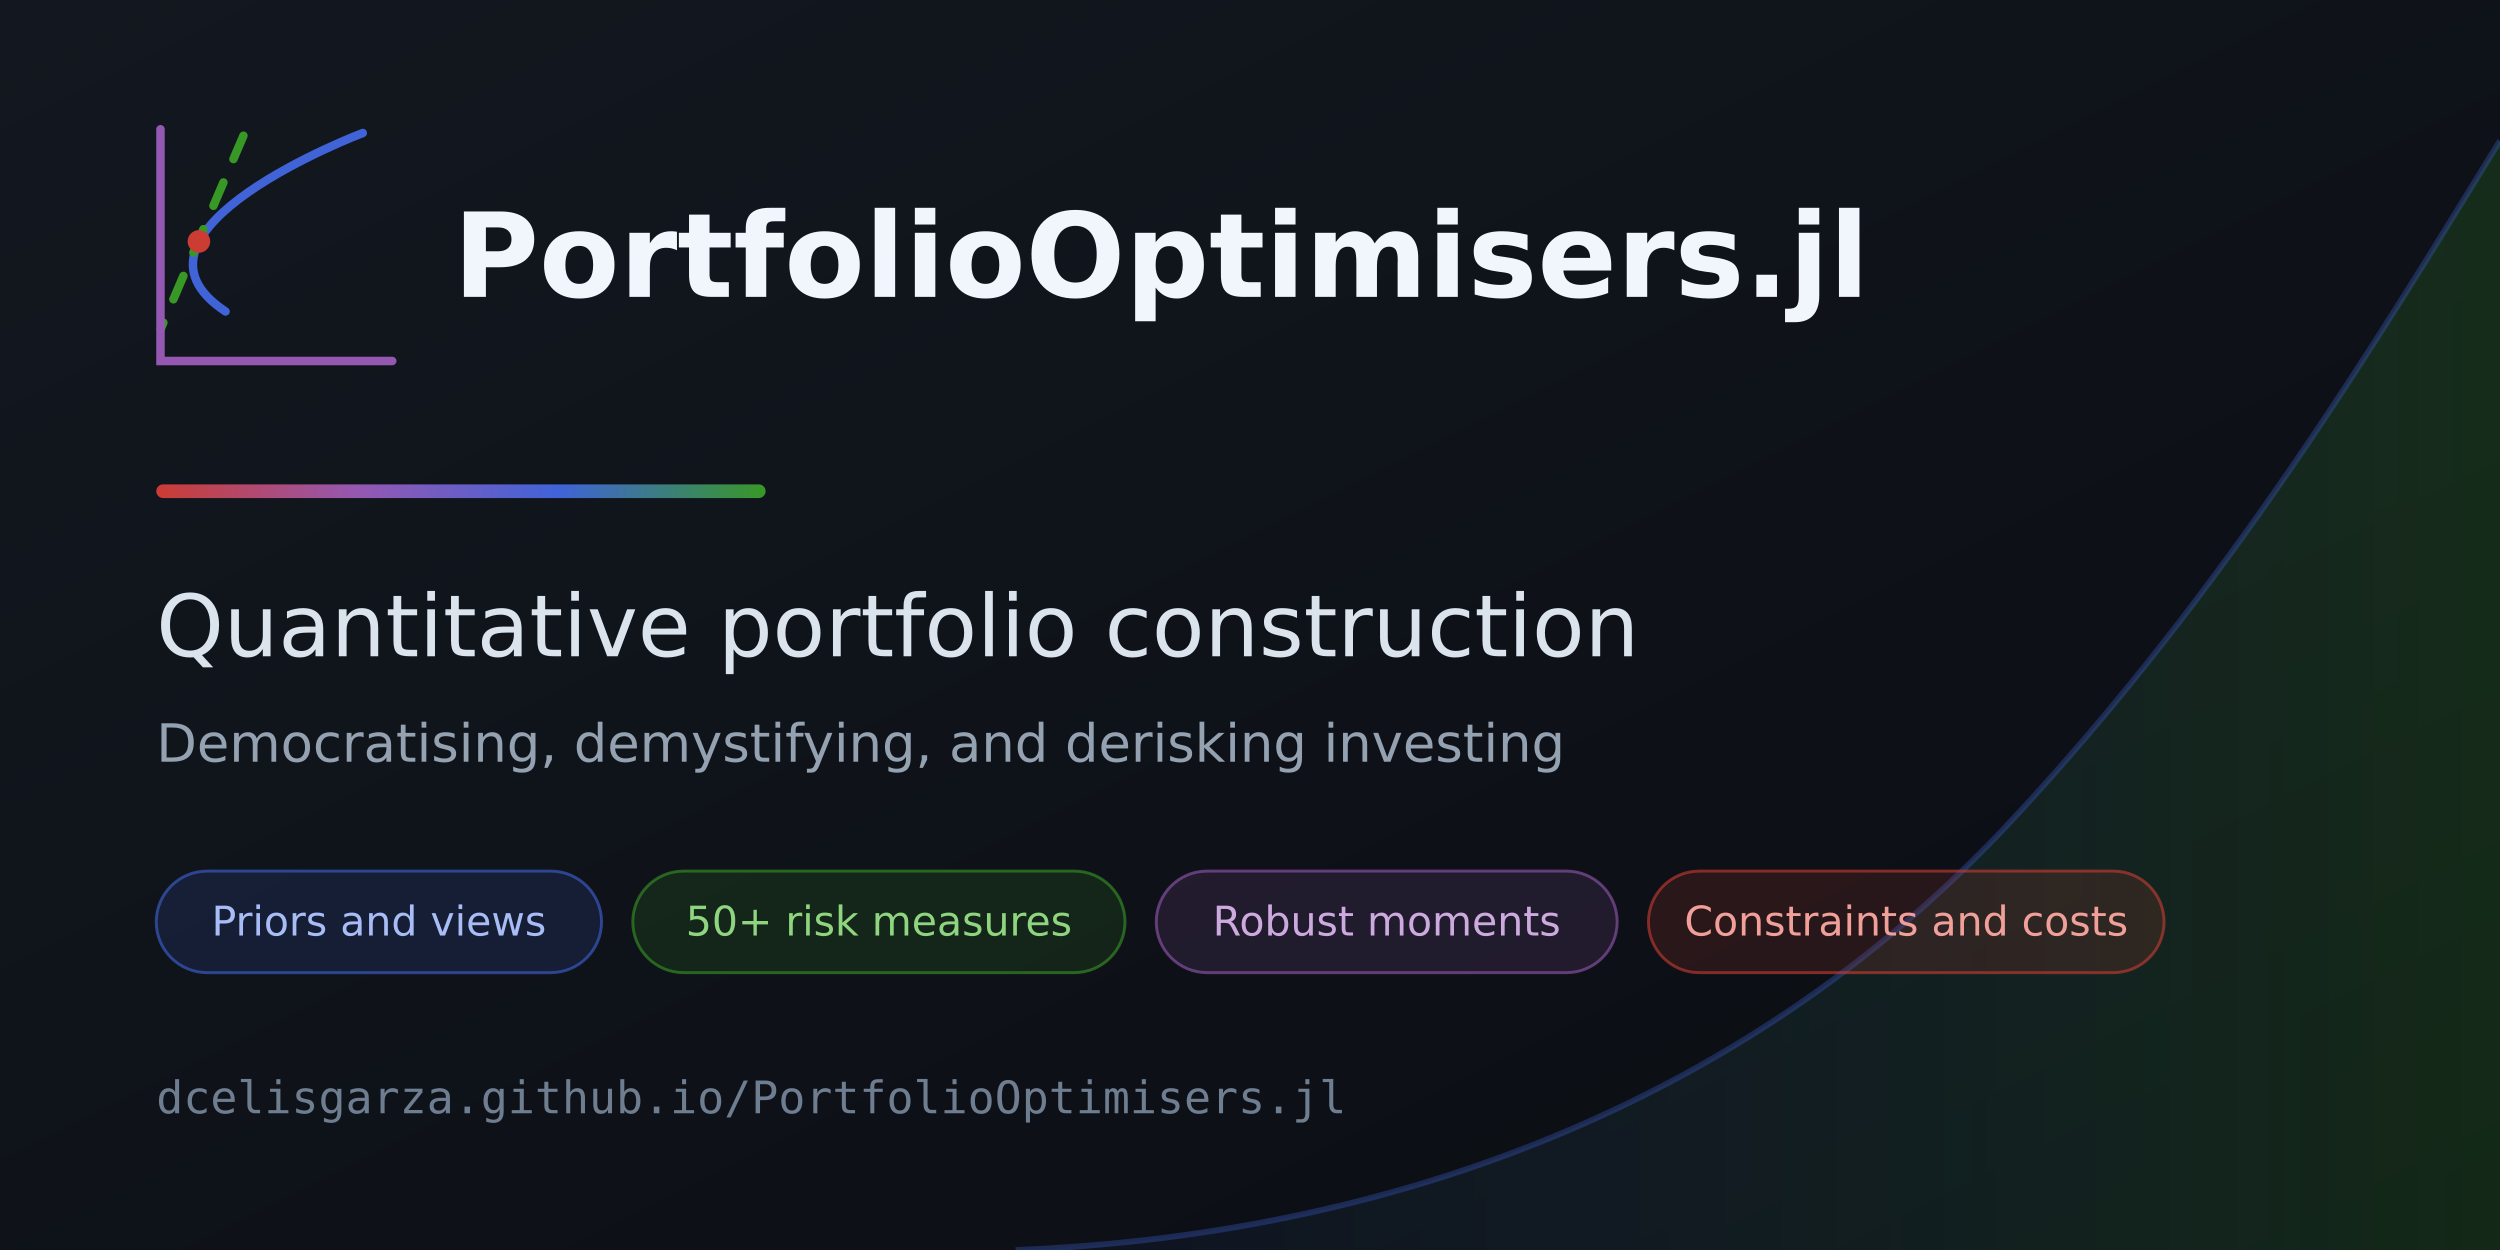
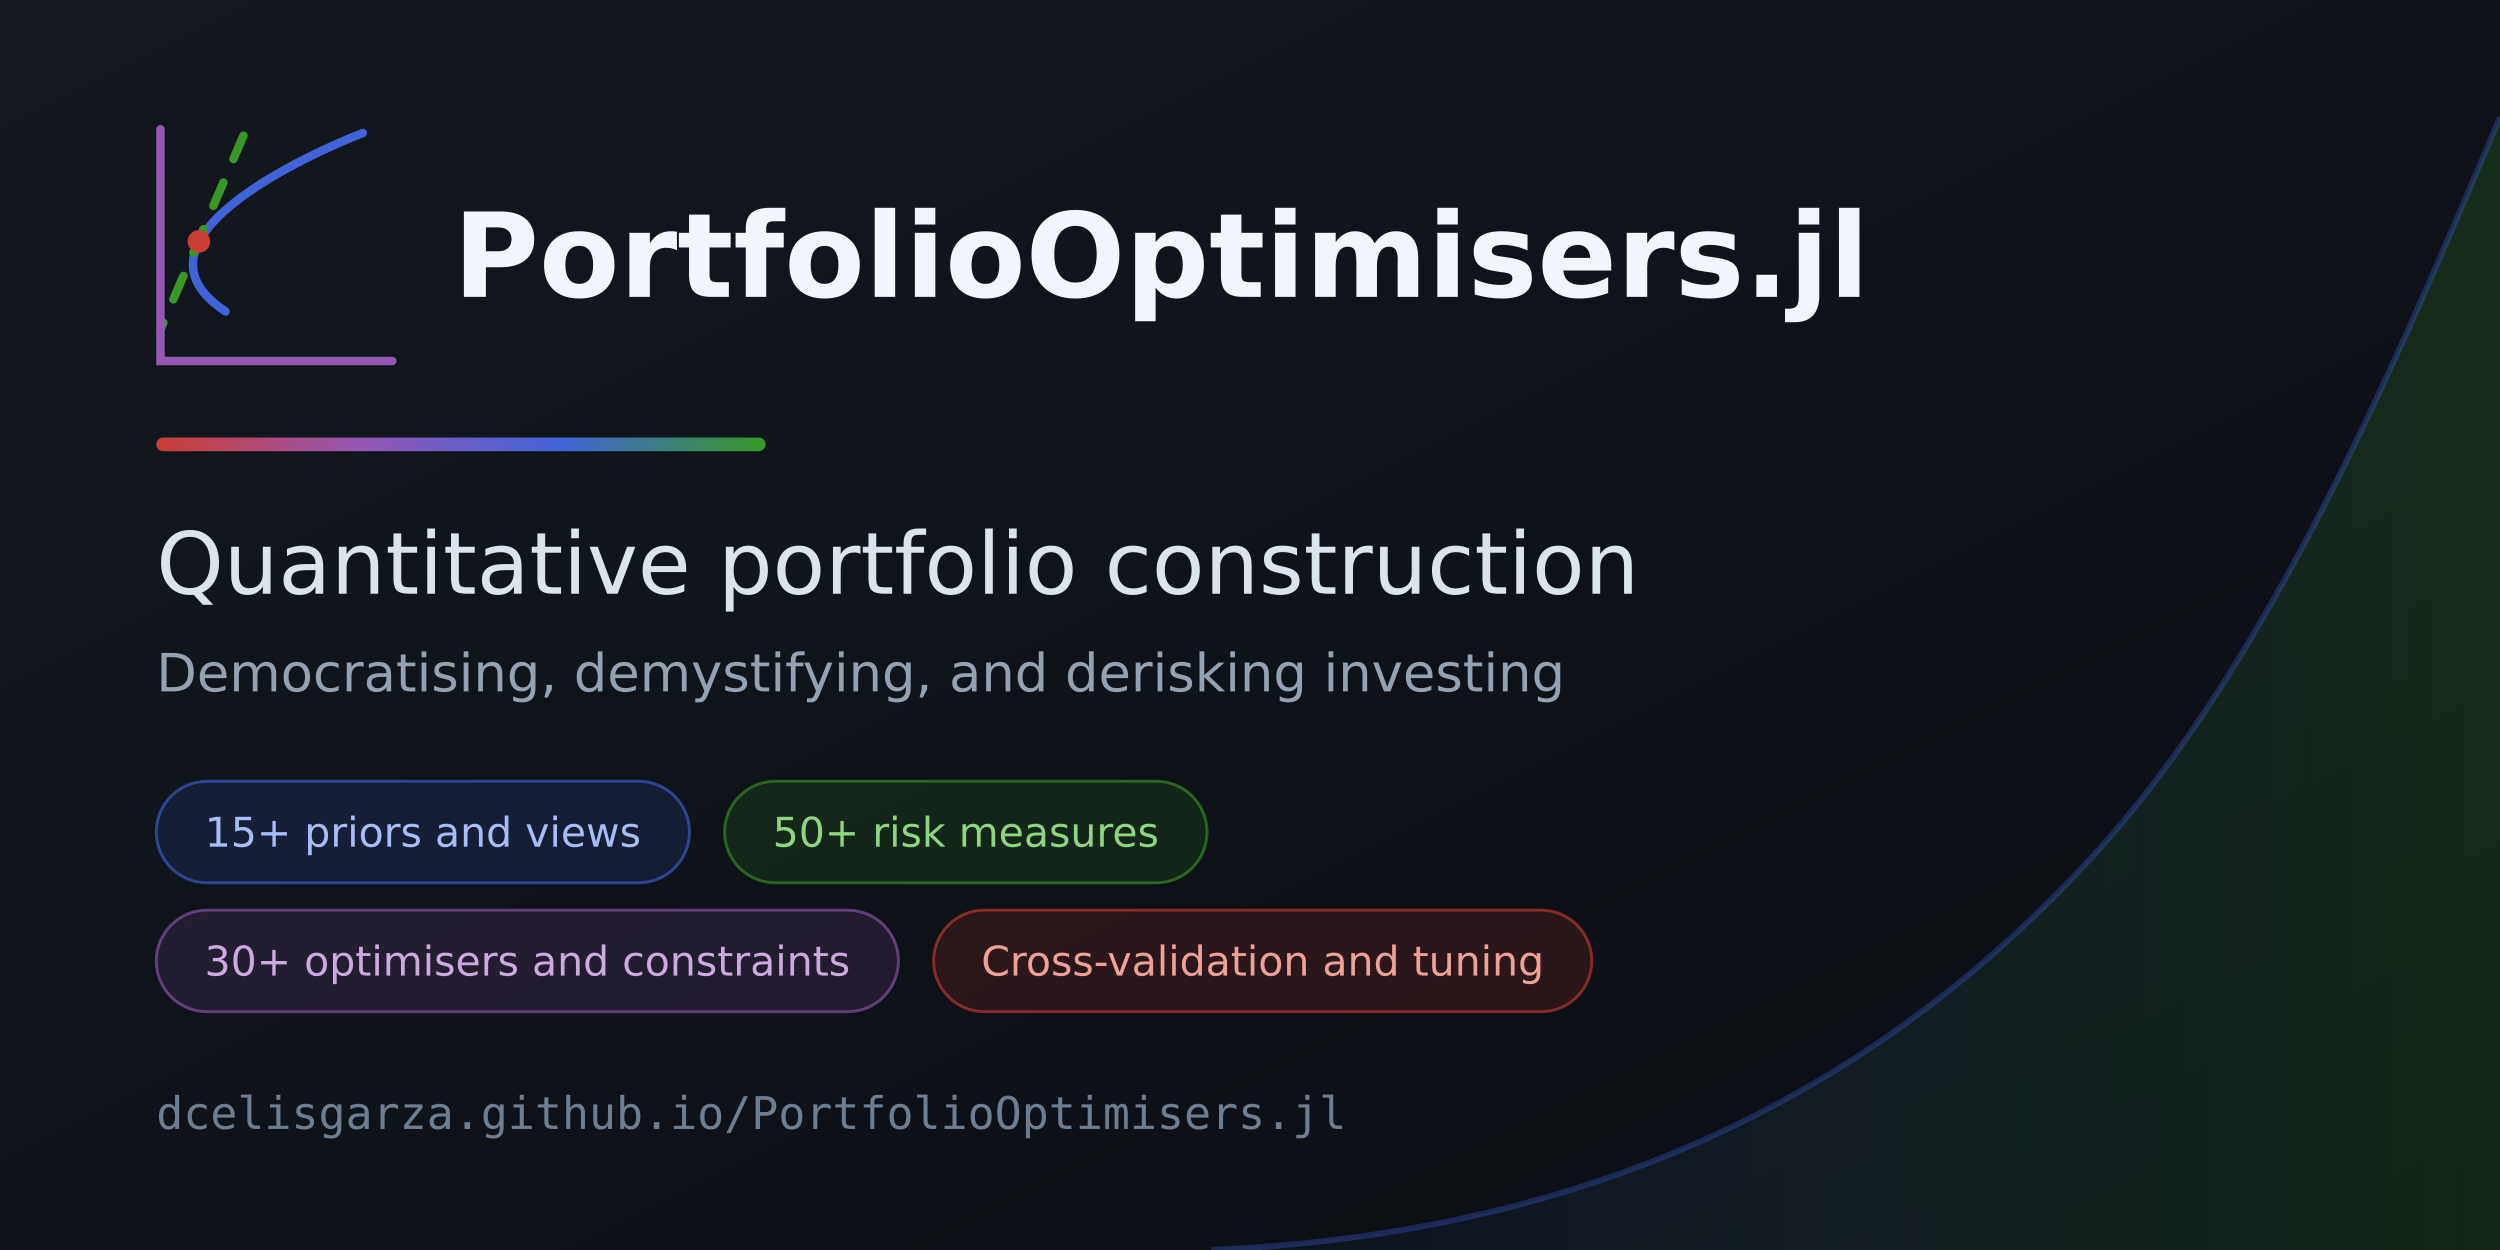
<svg xmlns="http://www.w3.org/2000/svg" xmlns:xlink="http://www.w3.org/1999/xlink" width="1280" height="640" viewBox="0 0 1280 640" version="1.1">
  <defs>
    <linearGradient id="bg" x1="0" y1="0" x2="1" y2="1">
      <stop offset="0" stop-color="#131820" />
      <stop offset="1" stop-color="#0a0d12" />
    </linearGradient>
    <linearGradient id="rule" gradientUnits="userSpaceOnUse" x1="80" y1="0" x2="392" y2="0">
      <stop offset="0.00" stop-color="#cb3c33" />
      <stop offset="0.33" stop-color="#9558b2" />
      <stop offset="0.66" stop-color="#4063d8" />
      <stop offset="1.00" stop-color="#389826" />
    </linearGradient>
-     <linearGradient id="frontier" gradientUnits="userSpaceOnUse" x1="520" y1="0" x2="1280" y2="0">
+     <linearGradient id="frontier" gradientUnits="userSpaceOnUse" x1="620" y1="0" x2="1280" y2="0">
      <stop offset="0" stop-color="#4063d8" stop-opacity="0.04" />
      <stop offset="1" stop-color="#389826" stop-opacity="0.20" />
    </linearGradient>
    <g id="mark">
      <g transform="translate(-56.33595,-26.3709)">
        <g transform="matrix(2.000007,0,0,2.000007,-56.33632,-26.37108)">
          <path d="M 64.991,49.658 C 49.762,39.632 82.128,27.369 82.128,27.369" fill="none" stroke="#4063d8" stroke-width="1.058" stroke-linecap="round" />
          <path d="M 56.893,51.834 67.516,27.026" fill="none" stroke="#389826" stroke-width="1.058" stroke-linecap="round" stroke-dasharray="3.175, 3.175" stroke-dashoffset="2.328" />
          <circle cx="61.663" cy="40.911" r="1.411" fill="#cb3c33" />
          <path d="m 56.865,26.9 v 28.942 h 28.942" fill="none" stroke="#9558b2" stroke-width="1.058" stroke-linecap="round" />
        </g>
      </g>
    </g>
  </defs>
  <rect width="1280" height="640" fill="url(#bg)" />
-   <path d="M 520,640 C 720,632 900,560 1030,420 1140,302 1216,176 1280,72 L 1280,640 Z" fill="url(#frontier)" />
-   <path d="M 520,640 C 720,632 900,560 1030,420 1140,302 1216,176 1280,72" fill="none" stroke="#4063d8" stroke-width="3" stroke-opacity="0.32" />
+   <path d="M 620,640 C 800,632 950,570 1070,440 1160,343 1225,190 1280,60 L 1280,640 Z" fill="url(#frontier)" />
+   <path d="M 620,640 C 800,632 950,570 1070,440 1160,343 1225,190 1280,60" fill="none" stroke="#4063d8" stroke-width="3" stroke-opacity="0.32" />
  <use xlink:href="#mark" transform="translate(80,64) scale(2.05)" />
  <text x="232" y="152" font-family="DejaVu Sans, Inter, Helvetica, Arial, sans-serif" font-size="60" font-weight="bold" fill="#f0f6fc">PortfolioOptimisers.jl</text>
-   <rect x="80" y="248" width="312" height="7" rx="3.5" fill="url(#rule)" />
-   <text x="80" y="336" font-family="DejaVu Sans, Inter, Helvetica, Arial, sans-serif" font-size="44" fill="#dbe3ec">Quantitative portfolio construction</text>
-   <text x="80" y="390" font-family="DejaVu Sans, Inter, Helvetica, Arial, sans-serif" font-size="27" fill="#93a1b1">Democratising, demystifying, and derisking investing</text>
+   <rect x="80" y="224" width="312" height="7" rx="3.5" fill="url(#rule)" />
+   <text x="80" y="304" font-family="DejaVu Sans, Inter, Helvetica, Arial, sans-serif" font-size="44" fill="#dbe3ec">Quantitative portfolio construction</text>
+   <text x="80" y="354" font-family="DejaVu Sans, Inter, Helvetica, Arial, sans-serif" font-size="27" fill="#93a1b1">Democratising, demystifying, and derisking investing</text>
  <g font-family="DejaVu Sans, Inter, Helvetica, Arial, sans-serif" font-size="21">
    <g>
-       <rect x="80" y="446" width="228" height="52" rx="26" fill="#4063d8" fill-opacity="0.15" stroke="#4063d8" stroke-opacity="0.6" stroke-width="1.5" />
-       <text x="194" y="479" fill="#a8bcf5" text-anchor="middle">Priors and views</text>
+       <rect x="80" y="400" width="273" height="52" rx="26" fill="#4063d8" fill-opacity="0.15" stroke="#4063d8" stroke-opacity="0.6" stroke-width="1.5" />
+       <text x="216.5" y="433.5" fill="#a8bcf5" text-anchor="middle">15+ priors and views</text>
    </g>
    <g>
-       <rect x="324" y="446" width="252" height="52" rx="26" fill="#389826" fill-opacity="0.15" stroke="#389826" stroke-opacity="0.6" stroke-width="1.5" />
-       <text x="450" y="479" fill="#8fd47f" text-anchor="middle">50+ risk measures</text>
+       <rect x="371" y="400" width="247" height="52" rx="26" fill="#389826" fill-opacity="0.15" stroke="#389826" stroke-opacity="0.6" stroke-width="1.5" />
+       <text x="494.5" y="433.5" fill="#8fd47f" text-anchor="middle">50+ risk measures</text>
    </g>
    <g>
-       <rect x="592" y="446" width="236" height="52" rx="26" fill="#9558b2" fill-opacity="0.15" stroke="#9558b2" stroke-opacity="0.6" stroke-width="1.5" />
-       <text x="710" y="479" fill="#cdaade" text-anchor="middle">Robust moments</text>
+       <rect x="80" y="466" width="380" height="52" rx="26" fill="#9558b2" fill-opacity="0.15" stroke="#9558b2" stroke-opacity="0.6" stroke-width="1.5" />
+       <text x="270" y="499.5" fill="#cdaade" text-anchor="middle">30+ optimisers and constraints</text>
    </g>
    <g>
-       <rect x="844" y="446" width="264" height="52" rx="26" fill="#cb3c33" fill-opacity="0.15" stroke="#cb3c33" stroke-opacity="0.6" stroke-width="1.5" />
-       <text x="976" y="479" fill="#f0a099" text-anchor="middle">Constraints and costs</text>
+       <rect x="478" y="466" width="337" height="52" rx="26" fill="#cb3c33" fill-opacity="0.15" stroke="#cb3c33" stroke-opacity="0.6" stroke-width="1.5" />
+       <text x="646.5" y="499.5" fill="#f0a099" text-anchor="middle">Cross-validation and tuning</text>
    </g>
  </g>
-   <text x="80" y="570" font-family="DejaVu Sans Mono, JetBrains Mono, monospace" font-size="23" fill="#6e7d8f">dcelisgarza.github.io/PortfolioOptimisers.jl</text>
+   <text x="80" y="578" font-family="DejaVu Sans Mono, JetBrains Mono, monospace" font-size="23" fill="#6e7d8f">dcelisgarza.github.io/PortfolioOptimisers.jl</text>
</svg>
